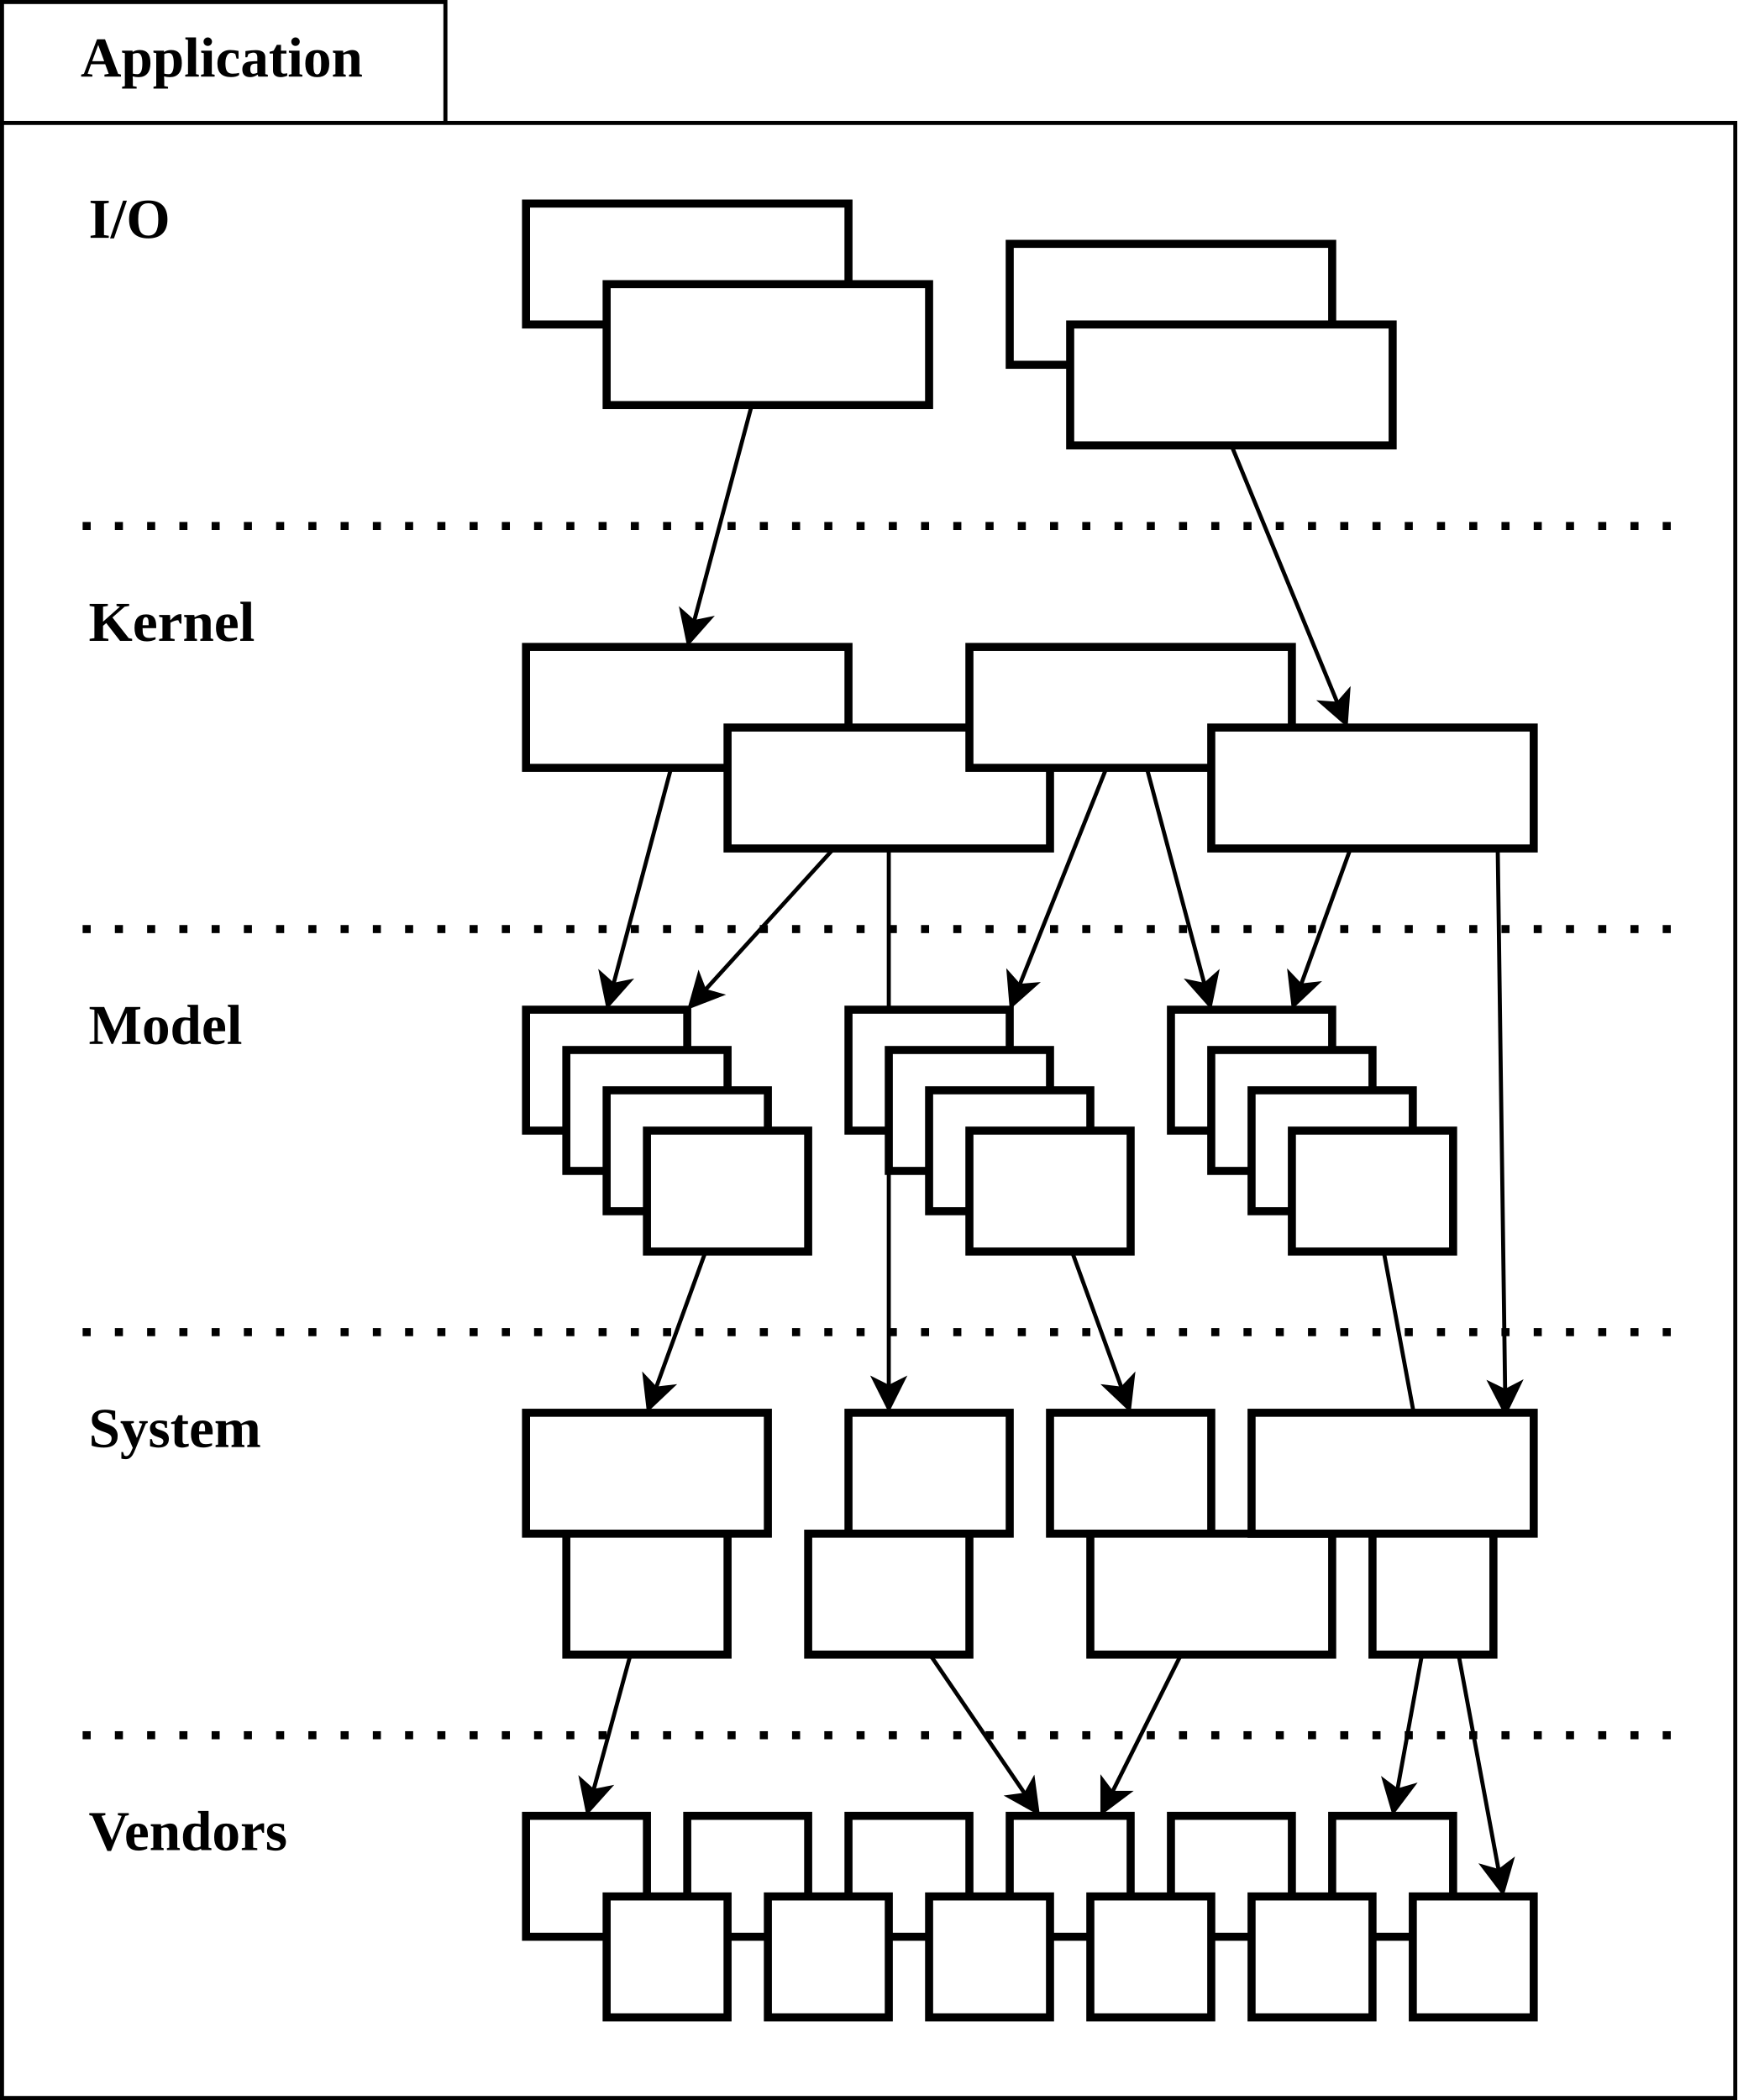
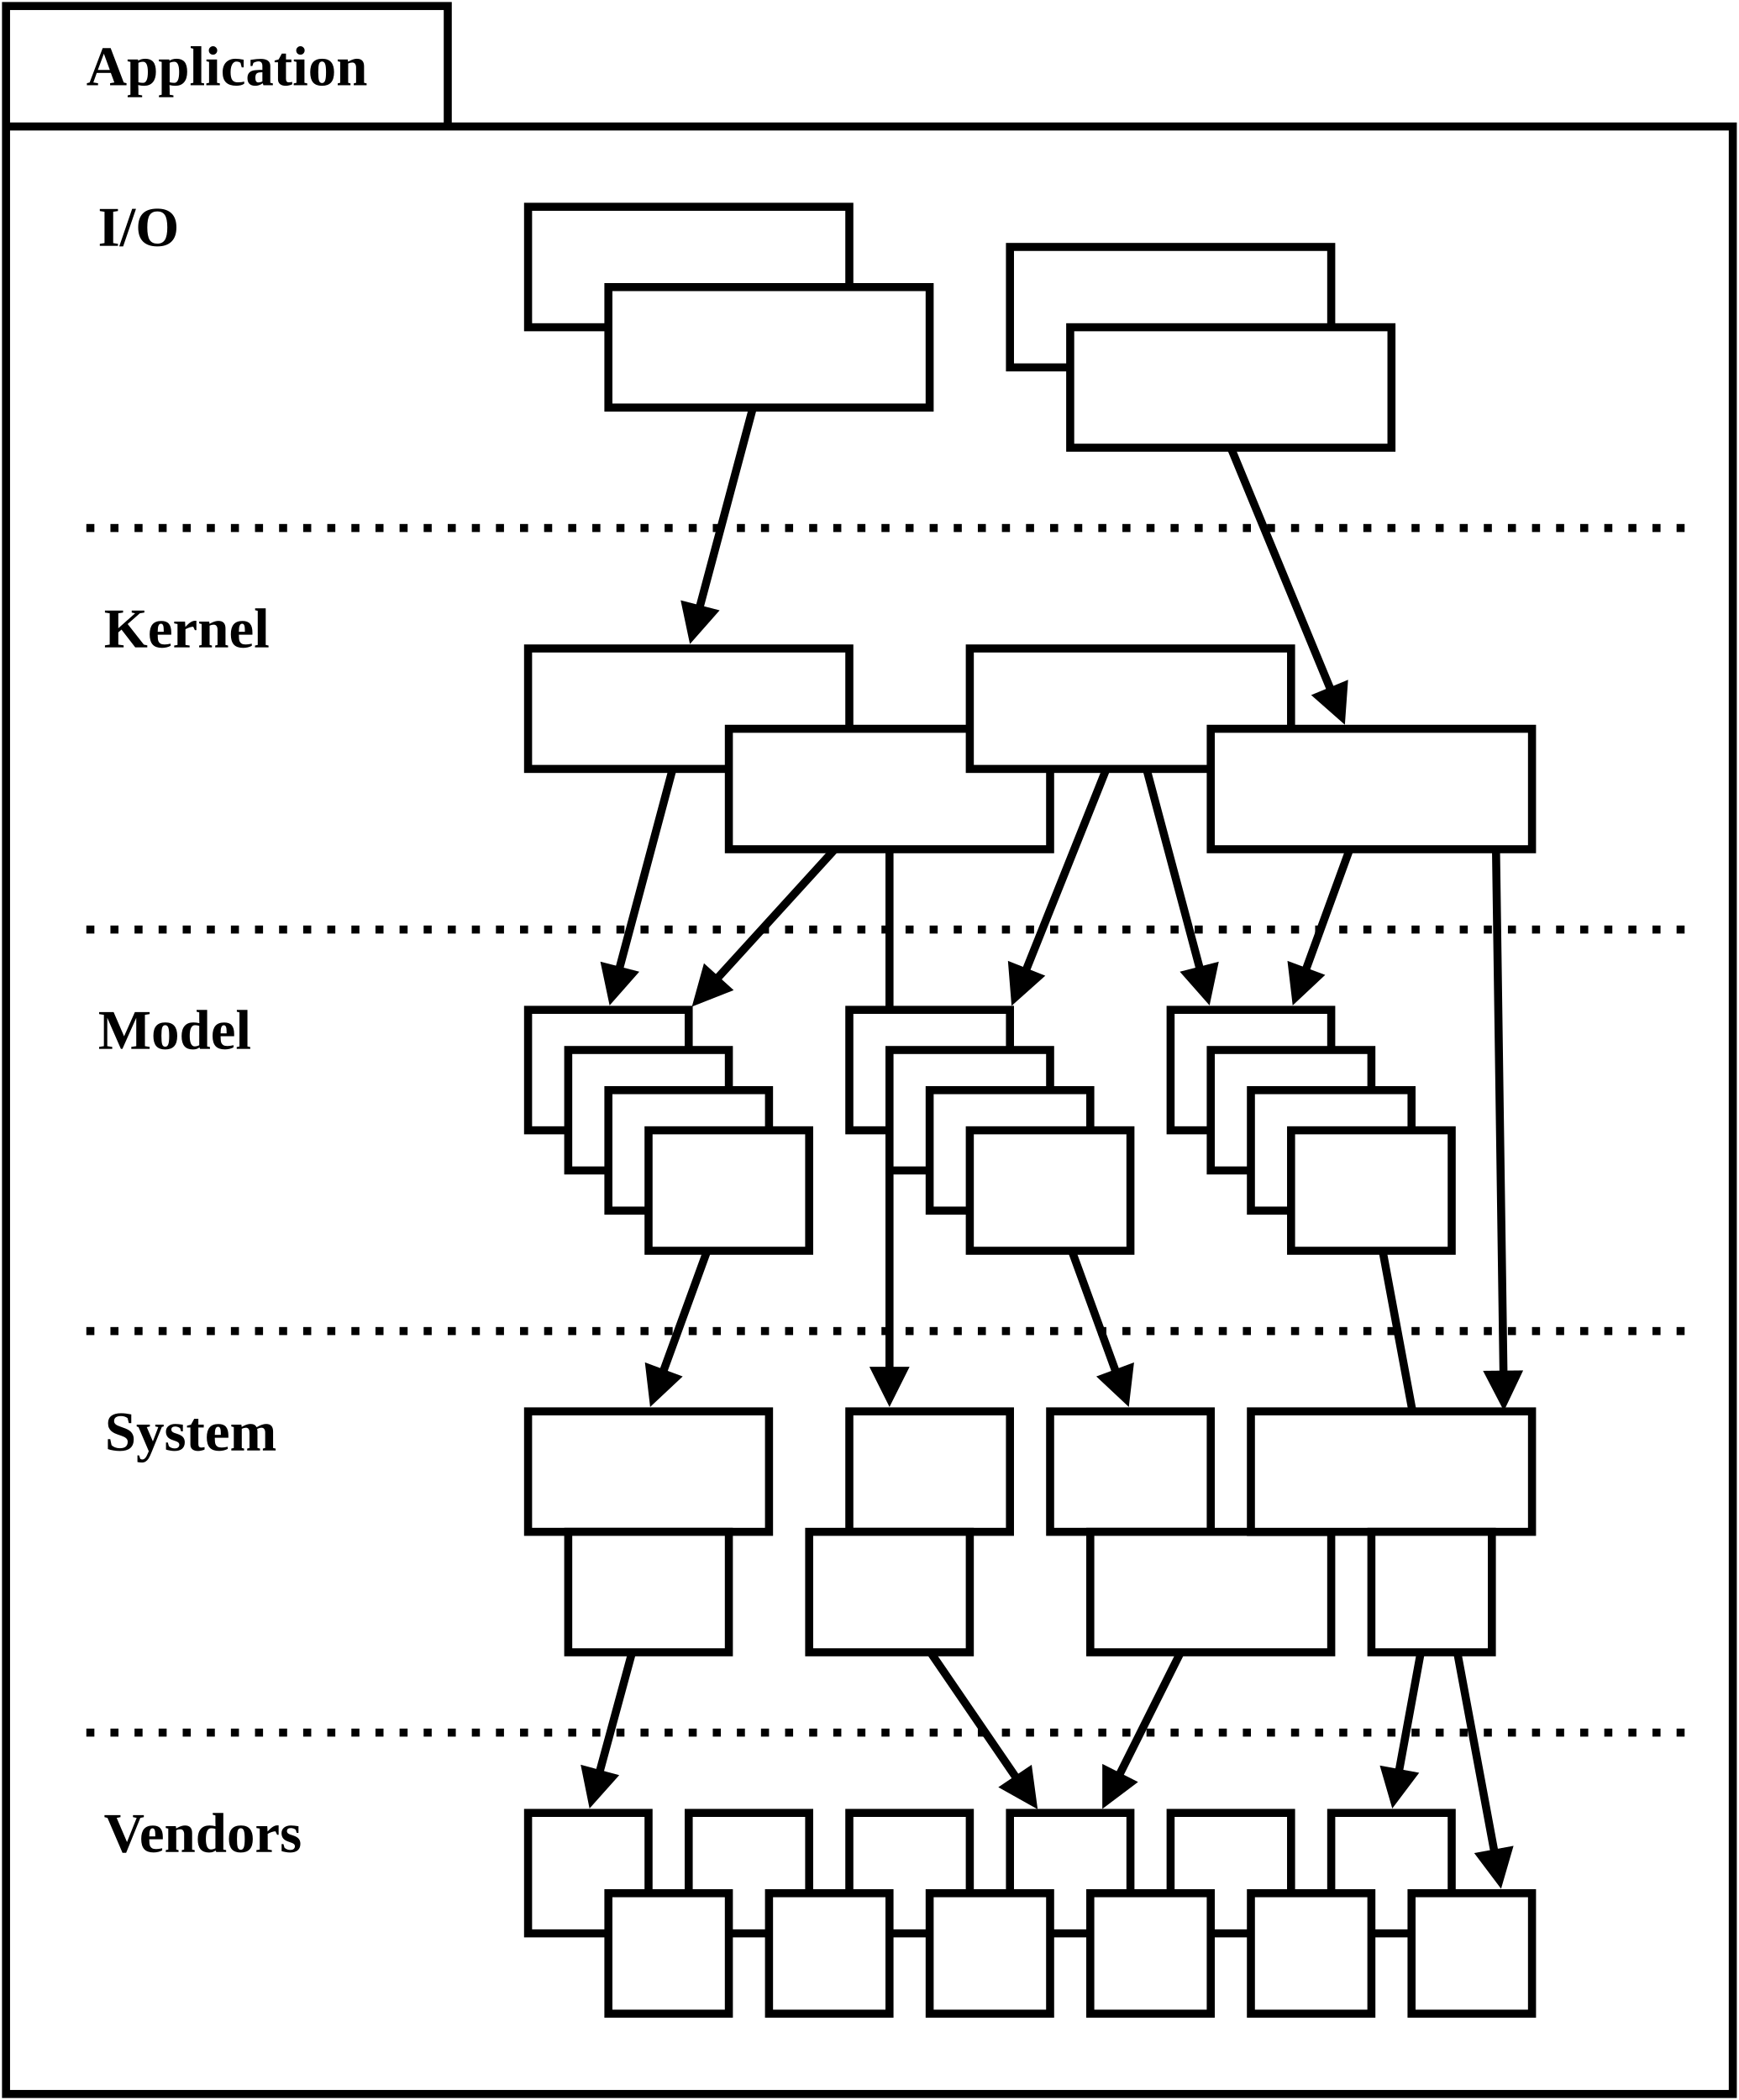
- <svg xmlns="http://www.w3.org/2000/svg" version="1.1" width="431px" height="521px" viewBox="-0.5 -0.5 431 521">
-   <defs />
+ <svg xmlns="http://www.w3.org/2000/svg" version="1.1" width="433px" height="523px" viewBox="-1.5 -1.5 433 523">
  <g>
-     <path d="M 0 30 L 0 0 L 110 0 L 110 30 M 0 30 L 430 30 L 430 520 L 0 520 Z" fill="var(--base-page, #ffffff)" stroke="currentColor" stroke-miterlimit="10" pointer-events="all" />
-     <g transform="translate(-0.5 -0.5)">
-       <text x="55" y="19" fill="currentColor" font-family="inherit" font-size="14px" text-anchor="middle" font-weight="bold">Application</text>
-     </g>
-     <rect x="0" y="30" width="430" height="364" fill="none" stroke="none" pointer-events="all" />
-     <rect x="130" y="50" width="80" height="30" fill="var(--base-page, #ffffff)" stroke="currentColor" stroke-width="2" pointer-events="all" />
-     <path d="M 20 130 L 420 130" fill="none" stroke="currentColor" stroke-width="2" stroke-miterlimit="10" stroke-dasharray="2 6" pointer-events="stroke" />
-     <path d="M 20 230 L 420 230" fill="none" stroke="currentColor" stroke-width="2" stroke-miterlimit="10" stroke-dasharray="2 6" pointer-events="stroke" />
-     <path d="M 20 330 L 420 330" fill="none" stroke="currentColor" stroke-width="2" stroke-miterlimit="10" stroke-dasharray="2 6" pointer-events="stroke" />
-     <path d="M 20 430 L 420 430" fill="none" stroke="currentColor" stroke-width="2" stroke-miterlimit="10" stroke-dasharray="2 6" pointer-events="stroke" />
-     <rect x="20" y="40" width="60" height="30" fill="none" stroke="none" pointer-events="all" />
-     <g transform="translate(-0.5 -0.5)">
-       <text x="22" y="59" fill="currentColor" font-family="inherit" font-size="14px" text-anchor="start" font-weight="bold">I/O</text>
-     </g>
-     <rect x="20" y="140" width="60" height="30" fill="none" stroke="none" pointer-events="all" />
-     <g transform="translate(-0.5 -0.5)">
-       <text x="22" y="159" fill="currentColor" font-family="inherit" font-size="14px" text-anchor="start" font-weight="bold">Kernel</text>
-     </g>
-     <rect x="20" y="240" width="60" height="30" fill="none" stroke="none" pointer-events="all" />
-     <g transform="translate(-0.5 -0.5)">
-       <text x="22" y="259" fill="currentColor" font-family="inherit" font-size="14px" text-anchor="start" font-weight="bold">Model</text>
-     </g>
-     <rect x="20" y="340" width="60" height="30" fill="none" stroke="none" pointer-events="all" />
-     <g transform="translate(-0.5 -0.5)">
-       <text x="22" y="359" fill="currentColor" font-family="inherit" font-size="14px" text-anchor="start" font-weight="bold">System</text>
-     </g>
-     <rect x="20" y="440" width="60" height="30" fill="none" stroke="none" pointer-events="all" />
-     <g transform="translate(-0.5 -0.5)">
-       <text x="22" y="459" fill="currentColor" font-family="inherit" font-size="14px" text-anchor="start" font-weight="bold">Vendors</text>
-     </g>
-     <path d="M 186 100 L 171.64 153.85" fill="none" stroke="currentColor" stroke-miterlimit="10" pointer-events="stroke" />
-     <path d="M 170.29 158.92 L 168.71 151.25 L 171.64 153.85 L 175.47 153.06 Z" fill="currentColor" stroke="currentColor" stroke-miterlimit="10" pointer-events="all" />
-     <rect x="150" y="70" width="80" height="30" fill="var(--base-page, #ffffff)" stroke="currentColor" stroke-width="2" pointer-events="all" />
-     <rect x="250" y="60" width="80" height="30" fill="var(--base-page, #ffffff)" stroke="currentColor" stroke-width="2" pointer-events="all" />
-     <path d="M 305 110 L 331.4 174.11" fill="none" stroke="currentColor" stroke-miterlimit="10" pointer-events="stroke" />
-     <path d="M 333.4 178.97 L 327.5 173.83 L 331.4 174.11 L 333.97 171.16 Z" fill="currentColor" stroke="currentColor" stroke-miterlimit="10" pointer-events="all" />
-     <rect x="265" y="80" width="80" height="30" fill="var(--base-page, #ffffff)" stroke="currentColor" stroke-width="2" pointer-events="all" />
-     <path d="M 166 190 L 151.64 243.85" fill="none" stroke="currentColor" stroke-miterlimit="10" pointer-events="stroke" />
-     <path d="M 150.29 248.92 L 148.71 241.25 L 151.64 243.85 L 155.47 243.06 Z" fill="currentColor" stroke="currentColor" stroke-miterlimit="10" pointer-events="all" />
-     <rect x="130" y="160" width="80" height="30" fill="var(--base-page, #ffffff)" stroke="currentColor" stroke-width="2" pointer-events="all" />
-     <path d="M 206.36 210 L 174.28 245.29" fill="none" stroke="currentColor" stroke-miterlimit="10" pointer-events="stroke" />
-     <path d="M 170.75 249.17 L 172.87 241.64 L 174.28 245.29 L 178.05 246.35 Z" fill="currentColor" stroke="currentColor" stroke-miterlimit="10" pointer-events="all" />
-     <path d="M 220 210 L 220 343.63" fill="none" stroke="currentColor" stroke-miterlimit="10" pointer-events="stroke" />
-     <path d="M 220 348.88 L 216.5 341.88 L 220 343.63 L 223.5 341.88 Z" fill="currentColor" stroke="currentColor" stroke-miterlimit="10" pointer-events="all" />
-     <rect x="180" y="180" width="80" height="30" fill="var(--base-page, #ffffff)" stroke="currentColor" stroke-width="2" pointer-events="all" />
-     <path d="M 274 190 L 252.37 244.09" fill="none" stroke="currentColor" stroke-miterlimit="10" pointer-events="stroke" />
-     <path d="M 250.42 248.96 L 249.77 241.16 L 252.37 244.09 L 256.26 243.76 Z" fill="currentColor" stroke="currentColor" stroke-miterlimit="10" pointer-events="all" />
-     <path d="M 284 190 L 298.36 243.85" fill="none" stroke="currentColor" stroke-miterlimit="10" pointer-events="stroke" />
-     <path d="M 299.71 248.92 L 294.53 243.06 L 298.36 243.85 L 301.29 241.25 Z" fill="currentColor" stroke="currentColor" stroke-miterlimit="10" pointer-events="all" />
-     <rect x="240" y="160" width="80" height="30" fill="var(--base-page, #ffffff)" stroke="currentColor" stroke-width="2" pointer-events="all" />
-     <path d="M 334.55 210 L 322.18 244.02" fill="none" stroke="currentColor" stroke-miterlimit="10" pointer-events="stroke" />
-     <path d="M 320.38 248.95 L 319.48 241.17 L 322.18 244.02 L 326.06 243.57 Z" fill="currentColor" stroke="currentColor" stroke-miterlimit="10" pointer-events="all" />
-     <path d="M 371.04 207.66 L 372.91 344.62" fill="none" stroke="currentColor" stroke-miterlimit="10" pointer-events="stroke" />
-     <path d="M 372.98 349.87 L 369.39 342.92 L 372.91 344.62 L 376.39 342.82 Z" fill="currentColor" stroke="currentColor" stroke-miterlimit="10" pointer-events="all" />
-     <rect x="300" y="180" width="80" height="30" fill="var(--base-page, #ffffff)" stroke="currentColor" stroke-width="2" pointer-events="all" />
-     <rect x="130" y="250" width="40" height="30" fill="var(--base-page, #ffffff)" stroke="currentColor" stroke-width="2" pointer-events="all" />
-     <rect x="140" y="260" width="40" height="30" fill="var(--base-page, #ffffff)" stroke="currentColor" stroke-width="2" pointer-events="all" />
-     <rect x="150" y="270" width="40" height="30" fill="var(--base-page, #ffffff)" stroke="currentColor" stroke-width="2" pointer-events="all" />
-     <path d="M 174.55 310 L 162.18 344.02" fill="none" stroke="currentColor" stroke-miterlimit="10" pointer-events="stroke" />
-     <path d="M 160.38 348.95 L 159.48 341.17 L 162.18 344.02 L 166.06 343.57 Z" fill="currentColor" stroke="currentColor" stroke-miterlimit="10" pointer-events="all" />
-     <rect x="160" y="280" width="40" height="30" fill="var(--base-page, #ffffff)" stroke="currentColor" stroke-width="2" pointer-events="all" />
-     <rect x="210" y="250" width="40" height="30" fill="var(--base-page, #ffffff)" stroke="currentColor" stroke-width="2" pointer-events="all" />
-     <rect x="220" y="260" width="40" height="30" fill="var(--base-page, #ffffff)" stroke="currentColor" stroke-width="2" pointer-events="all" />
-     <rect x="230" y="270" width="40" height="30" fill="var(--base-page, #ffffff)" stroke="currentColor" stroke-width="2" pointer-events="all" />
-     <path d="M 265.45 310 L 277.82 344.02" fill="none" stroke="currentColor" stroke-miterlimit="10" pointer-events="stroke" />
-     <path d="M 279.62 348.95 L 273.94 343.57 L 277.82 344.02 L 280.52 341.17 Z" fill="currentColor" stroke="currentColor" stroke-miterlimit="10" pointer-events="all" />
-     <rect x="240" y="280" width="40" height="30" fill="var(--base-page, #ffffff)" stroke="currentColor" stroke-width="2" pointer-events="all" />
-     <rect x="290" y="250" width="40" height="30" fill="var(--base-page, #ffffff)" stroke="currentColor" stroke-width="2" pointer-events="all" />
-     <rect x="300" y="260" width="40" height="30" fill="var(--base-page, #ffffff)" stroke="currentColor" stroke-width="2" pointer-events="all" />
-     <rect x="310" y="270" width="40" height="30" fill="var(--base-page, #ffffff)" stroke="currentColor" stroke-width="2" pointer-events="all" />
-     <path d="M 342.79 310 L 371.34 463.74" fill="none" stroke="currentColor" stroke-miterlimit="10" pointer-events="stroke" />
-     <path d="M 372.3 468.9 L 367.58 462.66 L 371.34 463.74 L 374.46 461.38 Z" fill="currentColor" stroke="currentColor" stroke-miterlimit="10" pointer-events="all" />
-     <rect x="320" y="280" width="40" height="30" fill="var(--base-page, #ffffff)" stroke="currentColor" stroke-width="2" pointer-events="all" />
-     <rect x="130" y="350" width="60" height="30" fill="var(--base-page, #ffffff)" stroke="currentColor" stroke-width="2" pointer-events="all" />
-     <path d="M 155.91 410 L 146.68 443.86" fill="none" stroke="currentColor" stroke-miterlimit="10" pointer-events="stroke" />
-     <path d="M 145.29 448.92 L 143.76 441.25 L 146.68 443.86 L 150.51 443.09 Z" fill="currentColor" stroke="currentColor" stroke-miterlimit="10" pointer-events="all" />
-     <rect x="140" y="380" width="40" height="30" fill="var(--base-page, #ffffff)" stroke="currentColor" stroke-width="2" pointer-events="all" />
-     <rect x="210" y="350" width="40" height="30" fill="var(--base-page, #ffffff)" stroke="currentColor" stroke-width="2" pointer-events="all" />
-     <path d="M 230.23 410 L 253.91 444.74" fill="none" stroke="currentColor" stroke-miterlimit="10" pointer-events="stroke" />
-     <path d="M 256.87 449.08 L 250.04 445.26 L 253.91 444.74 L 255.82 441.32 Z" fill="currentColor" stroke="currentColor" stroke-miterlimit="10" pointer-events="all" />
-     <rect x="200" y="380" width="40" height="30" fill="var(--base-page, #ffffff)" stroke="currentColor" stroke-width="2" pointer-events="all" />
-     <rect x="260" y="350" width="40" height="30" fill="var(--base-page, #ffffff)" stroke="currentColor" stroke-width="2" pointer-events="all" />
-     <path d="M 292.5 410 L 275.35 444.3" fill="none" stroke="currentColor" stroke-miterlimit="10" pointer-events="stroke" />
-     <path d="M 273 449 L 273 441.17 L 275.35 444.3 L 279.26 444.3 Z" fill="currentColor" stroke="currentColor" stroke-miterlimit="10" pointer-events="all" />
-     <rect x="270" y="380" width="60" height="30" fill="var(--base-page, #ffffff)" stroke="currentColor" stroke-width="2" pointer-events="all" />
-     <rect x="310" y="350" width="70" height="30" fill="var(--base-page, #ffffff)" stroke="currentColor" stroke-width="2" pointer-events="all" />
-     <path d="M 352.27 410 L 346.14 443.73" fill="none" stroke="currentColor" stroke-miterlimit="10" pointer-events="stroke" />
-     <path d="M 345.2 448.9 L 343.01 441.39 L 346.14 443.73 L 349.9 442.64 Z" fill="currentColor" stroke="currentColor" stroke-miterlimit="10" pointer-events="all" />
-     <rect x="340" y="380" width="30" height="30" fill="var(--base-page, #ffffff)" stroke="currentColor" stroke-width="2" pointer-events="all" />
-     <rect x="130" y="450" width="30" height="30" fill="var(--base-page, #ffffff)" stroke="currentColor" stroke-width="2" pointer-events="all" />
-     <rect x="170" y="450" width="30" height="30" fill="var(--base-page, #ffffff)" stroke="currentColor" stroke-width="2" pointer-events="all" />
-     <rect x="210" y="450" width="30" height="30" fill="var(--base-page, #ffffff)" stroke="currentColor" stroke-width="2" pointer-events="all" />
-     <rect x="250" y="450" width="30" height="30" fill="var(--base-page, #ffffff)" stroke="currentColor" stroke-width="2" pointer-events="all" />
-     <rect x="290" y="450" width="30" height="30" fill="var(--base-page, #ffffff)" stroke="currentColor" stroke-width="2" pointer-events="all" />
-     <rect x="150" y="470" width="30" height="30" fill="var(--base-page, #ffffff)" stroke="currentColor" stroke-width="2" pointer-events="all" />
-     <rect x="190" y="470" width="30" height="30" fill="var(--base-page, #ffffff)" stroke="currentColor" stroke-width="2" pointer-events="all" />
-     <rect x="230" y="470" width="30" height="30" fill="var(--base-page, #ffffff)" stroke="currentColor" stroke-width="2" pointer-events="all" />
-     <rect x="270" y="470" width="30" height="30" fill="var(--base-page, #ffffff)" stroke="currentColor" stroke-width="2" pointer-events="all" />
-     <rect x="330" y="450" width="30" height="30" fill="var(--base-page, #ffffff)" stroke="currentColor" stroke-width="2" pointer-events="all" />
-     <rect x="350" y="470" width="30" height="30" fill="var(--base-page, #ffffff)" stroke="currentColor" stroke-width="2" pointer-events="all" />
-     <rect x="310" y="470" width="30" height="30" fill="var(--base-page, #ffffff)" stroke="currentColor" stroke-width="2" pointer-events="all" />
+     <path d="M 0 30 L 0 0 L 110 0 L 110 30 M 0 30 L 430 30 L 430 520 L 0 520 Z" fill="var(--base-page, #ffffff)" stroke="currentColor" stroke-width="2" />
+     <text x="55" y="15" text-anchor="middle" dominant-baseline="central" font-size="14" font-family="inherit" font-weight="bold" fill="currentColor">Application</text>
+     <rect x="130" y="50" width="80" height="30" fill="var(--base-page, #ffffff)" stroke="currentColor" stroke-width="2" />
+     <path d="M 20 130 L 420 130" fill="none" stroke="currentColor" stroke-width="2" stroke-dasharray="2 4" />
+     <path d="M 20 230 L 420 230" fill="none" stroke="currentColor" stroke-width="2" stroke-dasharray="2 4" />
+     <path d="M 20 330 L 420 330" fill="none" stroke="currentColor" stroke-width="2" stroke-dasharray="2 4" />
+     <path d="M 20 430 L 420 430" fill="none" stroke="currentColor" stroke-width="2" stroke-dasharray="2 4" />
+     <text x="33" y="55" text-anchor="middle" dominant-baseline="central" font-size="14" font-family="inherit" font-weight="bold" fill="currentColor">I/O</text>
+     <text x="45" y="155" text-anchor="middle" dominant-baseline="central" font-size="14" font-family="inherit" font-weight="bold" fill="currentColor">Kernel</text>
+     <text x="42" y="255" text-anchor="middle" dominant-baseline="central" font-size="14" font-family="inherit" font-weight="bold" fill="currentColor">Model</text>
+     <text x="46" y="355" text-anchor="middle" dominant-baseline="central" font-size="14" font-family="inherit" font-weight="bold" fill="currentColor">System</text>
+     <text x="49" y="455" text-anchor="middle" dominant-baseline="central" font-size="14" font-family="inherit" font-weight="bold" fill="currentColor">Vendors</text>
+     <path d="M 186 100 L 172.6 150.2" fill="none" stroke="currentColor" stroke-width="2" />
+     <path d="M 170.3 158.9 L 168 148 L 177.7 150.5 Z" fill="currentColor" stroke="none" />
+     <rect x="150" y="70" width="80" height="30" fill="var(--base-page, #ffffff)" stroke="currentColor" stroke-width="2" />
+     <rect x="250" y="60" width="80" height="30" fill="var(--base-page, #ffffff)" stroke="currentColor" stroke-width="2" />
+     <path d="M 305 110 L 330 170.6" fill="none" stroke="currentColor" stroke-width="2" />
+     <path d="M 333.4 179 L 325 171.6 L 334.2 167.8 Z" fill="currentColor" stroke="none" />
+     <rect x="265" y="80" width="80" height="30" fill="var(--base-page, #ffffff)" stroke="currentColor" stroke-width="2" />
+     <path d="M 166 190 L 152.6 240.2" fill="none" stroke="currentColor" stroke-width="2" />
+     <path d="M 150.3 248.9 L 148 238 L 157.7 240.5 Z" fill="currentColor" stroke="none" />
+     <rect x="130" y="160" width="80" height="30" fill="var(--base-page, #ffffff)" stroke="currentColor" stroke-width="2" />
+     <path d="M 206.4 210 L 176.8 242.5" fill="none" stroke="currentColor" stroke-width="2" />
+     <path d="M 170.8 249.2 L 173.8 238.4 L 181.2 245.1 Z" fill="currentColor" stroke="none" />
+     <path d="M 220 210 L 220 339.9" fill="none" stroke="currentColor" stroke-width="2" />
+     <path d="M 220 348.9 L 215 338.9 L 225 338.9 Z" fill="currentColor" stroke="none" />
+     <rect x="180" y="180" width="80" height="30" fill="var(--base-page, #ffffff)" stroke="currentColor" stroke-width="2" />
+     <path d="M 274 190 L 253.8 240.6" fill="none" stroke="currentColor" stroke-width="2" />
+     <path d="M 250.4 249 L 249.5 237.8 L 258.8 241.5 Z" fill="currentColor" stroke="none" />
+     <path d="M 284 190 L 297.4 240.2" fill="none" stroke="currentColor" stroke-width="2" />
+     <path d="M 299.7 248.9 L 292.3 240.5 L 302 238 Z" fill="currentColor" stroke="none" />
+     <rect x="240" y="160" width="80" height="30" fill="var(--base-page, #ffffff)" stroke="currentColor" stroke-width="2" />
+     <path d="M 334.6 210 L 323.5 240.5" fill="none" stroke="currentColor" stroke-width="2" />
+     <path d="M 320.4 248.9 L 319.1 237.8 L 328.5 241.3 Z" fill="currentColor" stroke="none" />
+     <path d="M 371 207.7 L 372.9 340.9" fill="none" stroke="currentColor" stroke-width="2" />
+     <path d="M 373 349.9 L 367.8 339.9 L 377.8 339.8 Z" fill="currentColor" stroke="none" />
+     <rect x="300" y="180" width="80" height="30" fill="var(--base-page, #ffffff)" stroke="currentColor" stroke-width="2" />
+     <rect x="130" y="250" width="40" height="30" fill="var(--base-page, #ffffff)" stroke="currentColor" stroke-width="2" />
+     <rect x="140" y="260" width="40" height="30" fill="var(--base-page, #ffffff)" stroke="currentColor" stroke-width="2" />
+     <rect x="150" y="270" width="40" height="30" fill="var(--base-page, #ffffff)" stroke="currentColor" stroke-width="2" />
+     <path d="M 174.6 310 L 163.5 340.5" fill="none" stroke="currentColor" stroke-width="2" />
+     <path d="M 160.4 348.9 L 159.1 337.8 L 168.5 341.3 Z" fill="currentColor" stroke="none" />
+     <rect x="160" y="280" width="40" height="30" fill="var(--base-page, #ffffff)" stroke="currentColor" stroke-width="2" />
+     <rect x="210" y="250" width="40" height="30" fill="var(--base-page, #ffffff)" stroke="currentColor" stroke-width="2" />
+     <rect x="220" y="260" width="40" height="30" fill="var(--base-page, #ffffff)" stroke="currentColor" stroke-width="2" />
+     <rect x="230" y="270" width="40" height="30" fill="var(--base-page, #ffffff)" stroke="currentColor" stroke-width="2" />
+     <path d="M 265.4 310 L 276.5 340.5" fill="none" stroke="currentColor" stroke-width="2" />
+     <path d="M 279.6 348.9 L 271.5 341.3 L 280.9 337.8 Z" fill="currentColor" stroke="none" />
+     <rect x="240" y="280" width="40" height="30" fill="var(--base-page, #ffffff)" stroke="currentColor" stroke-width="2" />
+     <rect x="290" y="250" width="40" height="30" fill="var(--base-page, #ffffff)" stroke="currentColor" stroke-width="2" />
+     <rect x="300" y="260" width="40" height="30" fill="var(--base-page, #ffffff)" stroke="currentColor" stroke-width="2" />
+     <rect x="310" y="270" width="40" height="30" fill="var(--base-page, #ffffff)" stroke="currentColor" stroke-width="2" />
+     <path d="M 342.8 310 L 370.7 460.1" fill="none" stroke="currentColor" stroke-width="2" />
+     <path d="M 372.3 468.9 L 365.6 460 L 375.4 458.2 Z" fill="currentColor" stroke="none" />
+     <rect x="320" y="280" width="40" height="30" fill="var(--base-page, #ffffff)" stroke="currentColor" stroke-width="2" />
+     <rect x="130" y="350" width="60" height="30" fill="var(--base-page, #ffffff)" stroke="currentColor" stroke-width="2" />
+     <path d="M 155.9 410 L 147.7 440.2" fill="none" stroke="currentColor" stroke-width="2" />
+     <path d="M 145.3 448.9 L 143.1 438 L 152.7 440.6 Z" fill="currentColor" stroke="none" />
+     <rect x="140" y="380" width="40" height="30" fill="var(--base-page, #ffffff)" stroke="currentColor" stroke-width="2" />
+     <rect x="210" y="350" width="40" height="30" fill="var(--base-page, #ffffff)" stroke="currentColor" stroke-width="2" />
+     <path d="M 230.2 410 L 251.8 441.6" fill="none" stroke="currentColor" stroke-width="2" />
+     <path d="M 256.9 449.1 L 247.1 443.6 L 255.4 438 Z" fill="currentColor" stroke="none" />
+     <rect x="200" y="380" width="40" height="30" fill="var(--base-page, #ffffff)" stroke="currentColor" stroke-width="2" />
+     <rect x="260" y="350" width="40" height="30" fill="var(--base-page, #ffffff)" stroke="currentColor" stroke-width="2" />
+     <path d="M 292.5 410 L 277 441" fill="none" stroke="currentColor" stroke-width="2" />
+     <path d="M 273 449 L 273 437.8 L 281.9 442.3 Z" fill="currentColor" stroke="none" />
+     <rect x="270" y="380" width="60" height="30" fill="var(--base-page, #ffffff)" stroke="currentColor" stroke-width="2" />
+     <rect x="310" y="350" width="70" height="30" fill="var(--base-page, #ffffff)" stroke="currentColor" stroke-width="2" />
+     <path d="M 352.3 410 L 346.8 440" fill="none" stroke="currentColor" stroke-width="2" />
+     <path d="M 345.2 448.9 L 342.1 438.2 L 351.9 440 Z" fill="currentColor" stroke="none" />
+     <rect x="340" y="380" width="30" height="30" fill="var(--base-page, #ffffff)" stroke="currentColor" stroke-width="2" />
+     <rect x="130" y="450" width="30" height="30" fill="var(--base-page, #ffffff)" stroke="currentColor" stroke-width="2" />
+     <rect x="170" y="450" width="30" height="30" fill="var(--base-page, #ffffff)" stroke="currentColor" stroke-width="2" />
+     <rect x="210" y="450" width="30" height="30" fill="var(--base-page, #ffffff)" stroke="currentColor" stroke-width="2" />
+     <rect x="250" y="450" width="30" height="30" fill="var(--base-page, #ffffff)" stroke="currentColor" stroke-width="2" />
+     <rect x="290" y="450" width="30" height="30" fill="var(--base-page, #ffffff)" stroke="currentColor" stroke-width="2" />
+     <rect x="150" y="470" width="30" height="30" fill="var(--base-page, #ffffff)" stroke="currentColor" stroke-width="2" />
+     <rect x="190" y="470" width="30" height="30" fill="var(--base-page, #ffffff)" stroke="currentColor" stroke-width="2" />
+     <rect x="230" y="470" width="30" height="30" fill="var(--base-page, #ffffff)" stroke="currentColor" stroke-width="2" />
+     <rect x="270" y="470" width="30" height="30" fill="var(--base-page, #ffffff)" stroke="currentColor" stroke-width="2" />
+     <rect x="330" y="450" width="30" height="30" fill="var(--base-page, #ffffff)" stroke="currentColor" stroke-width="2" />
+     <rect x="350" y="470" width="30" height="30" fill="var(--base-page, #ffffff)" stroke="currentColor" stroke-width="2" />
+     <rect x="310" y="470" width="30" height="30" fill="var(--base-page, #ffffff)" stroke="currentColor" stroke-width="2" />
  </g>
</svg>
